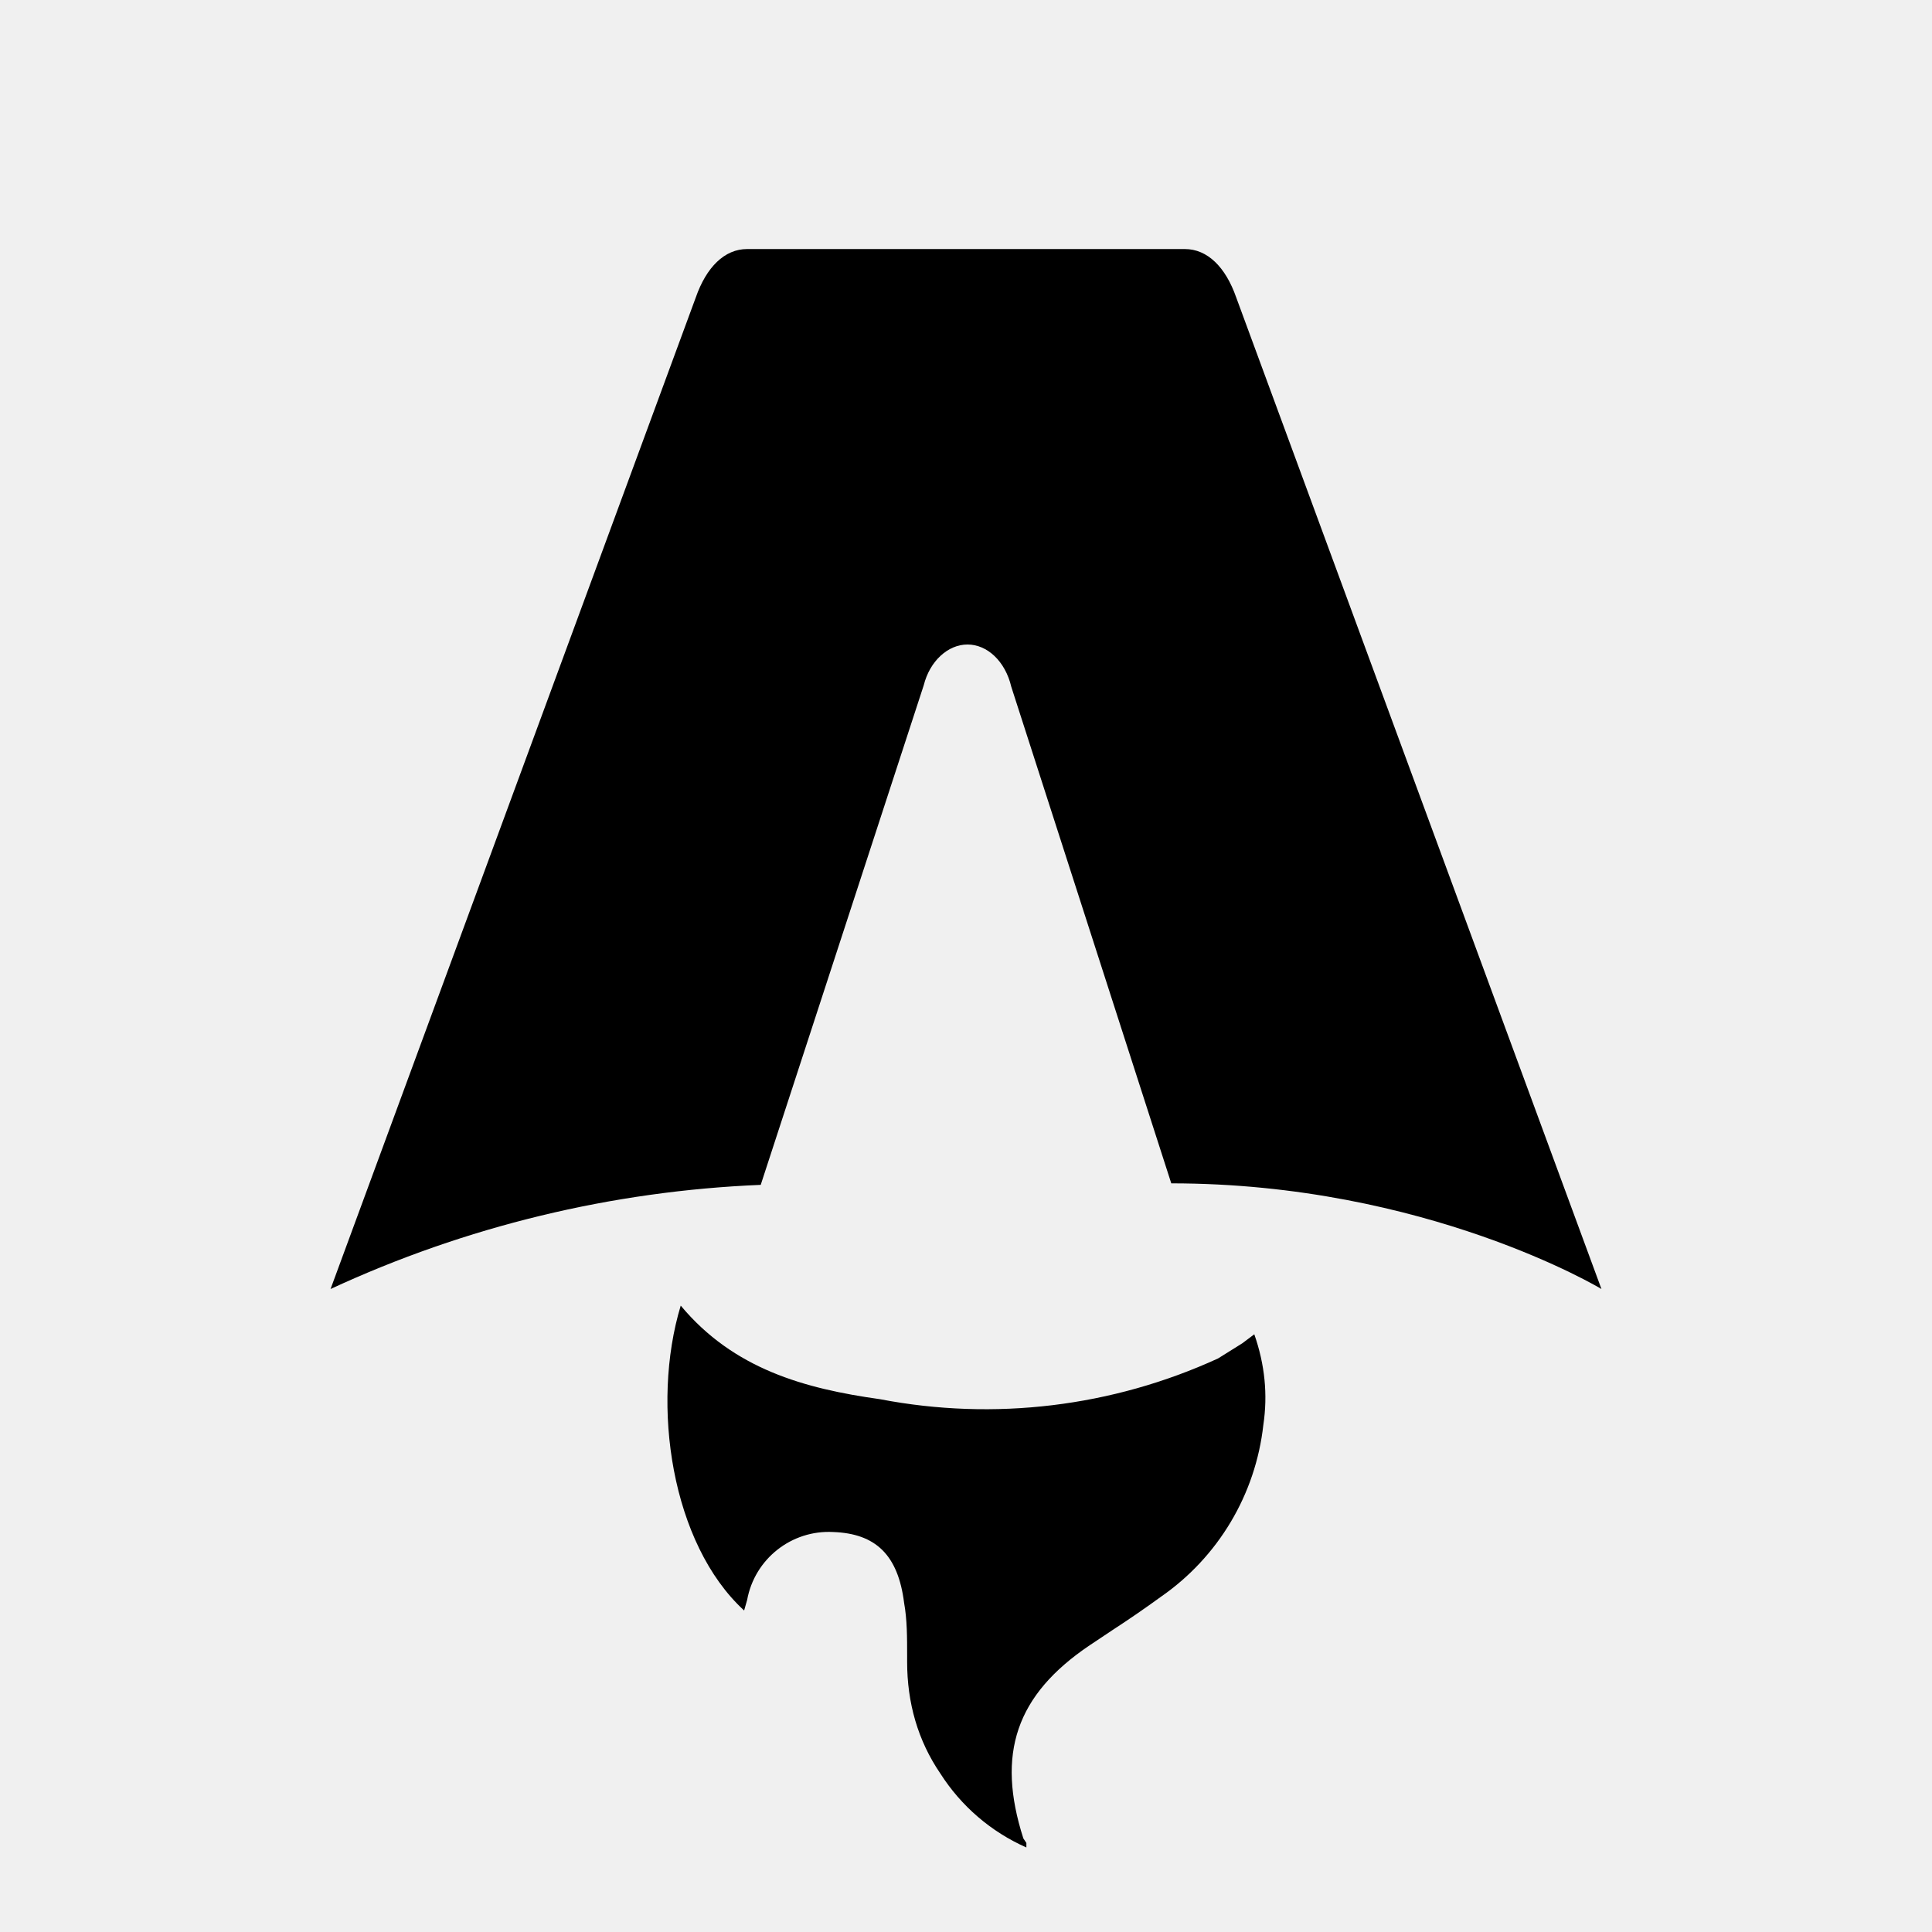
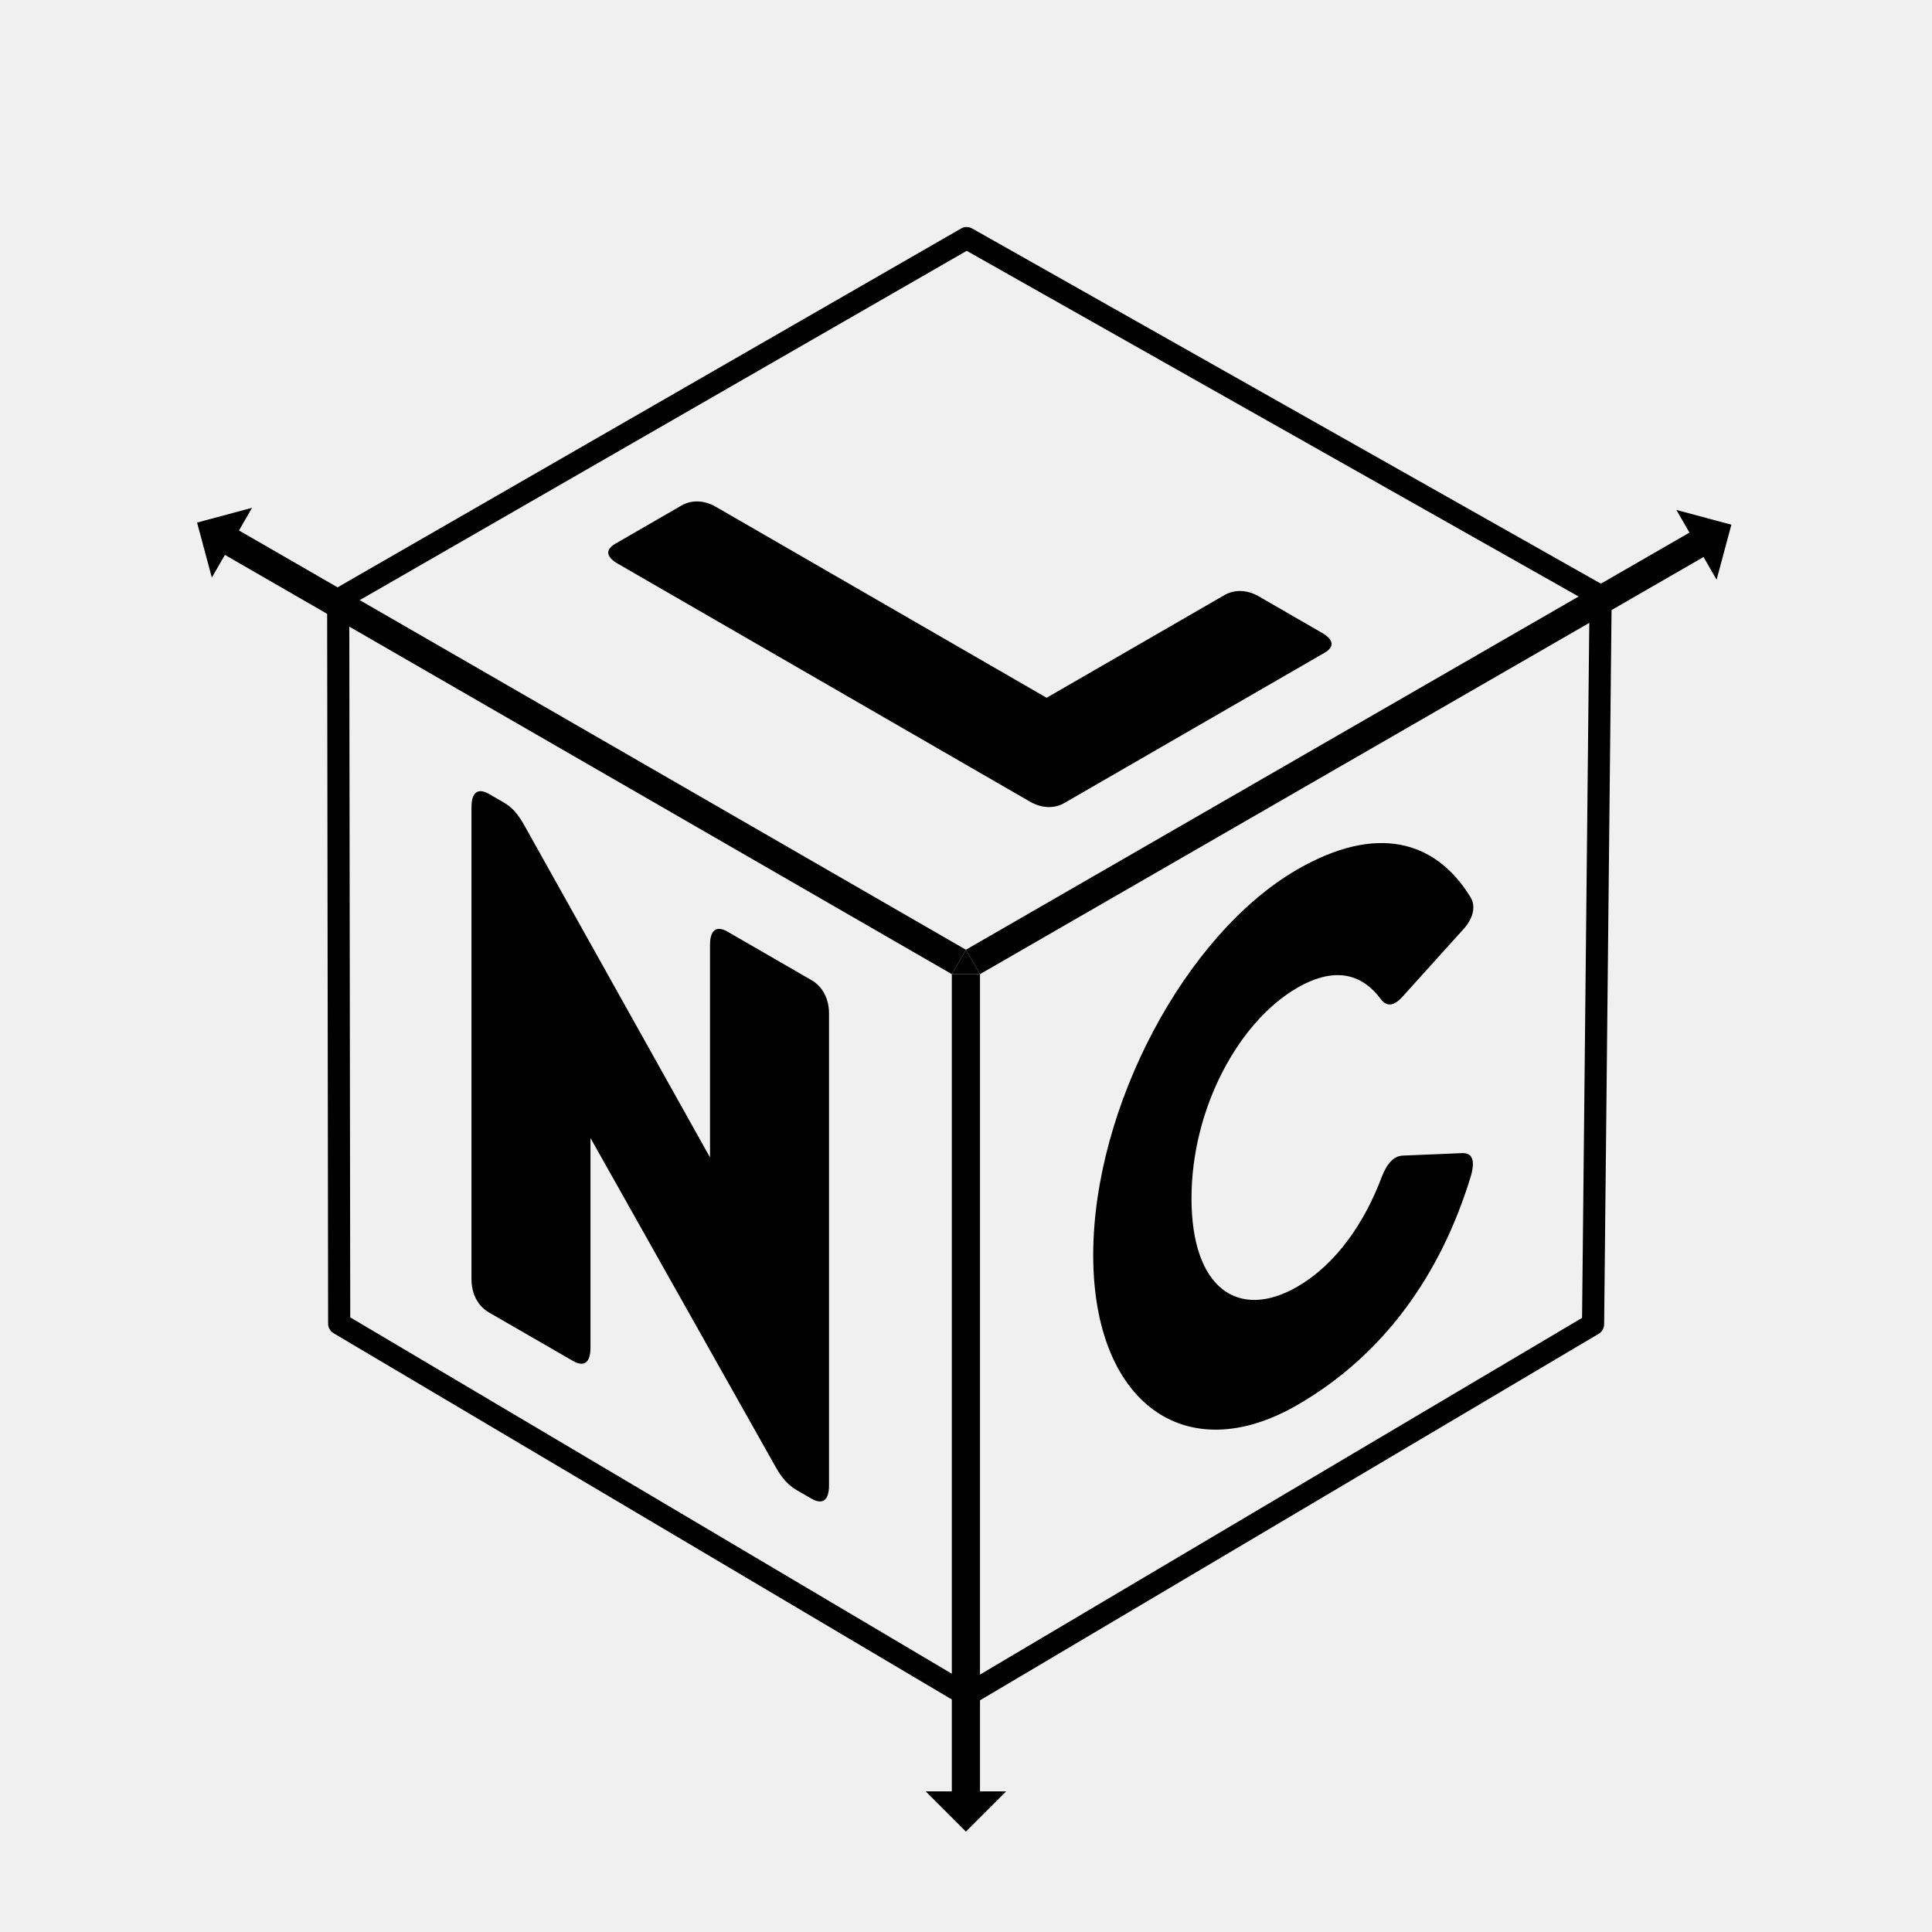
- <svg xmlns="http://www.w3.org/2000/svg" fill="none" viewBox="0 0 128 128">
-   <path d="M50.4 78.5a75.1 75.1 0 0 0-28.5 6.9l24.2-65.7c.7-2 1.9-3.2 3.4-3.2h29c1.5 0 2.7 1.2 3.4 3.2l24.2 65.7s-11.6-7-28.5-7L67 45.5c-.4-1.7-1.6-2.8-2.9-2.8-1.3 0-2.5 1.1-2.9 2.7L50.4 78.5Zm-1.1 28.2Zm-4.2-20.2c-2 6.6-.6 15.8 4.2 20.2a17.5 17.5 0 0 1 .2-.7 5.5 5.5 0 0 1 5.7-4.5c2.8.1 4.3 1.5 4.7 4.7.2 1.1.2 2.3.2 3.5v.4c0 2.7.7 5.2 2.2 7.4a13 13 0 0 0 5.7 4.9v-.3l-.2-.3c-1.8-5.6-.5-9.5 4.4-12.8l1.5-1a73 73 0 0 0 3.2-2.2 16 16 0 0 0 6.8-11.4c.3-2 .1-4-.6-6l-.8.6-1.6 1a37 37 0 0 1-22.4 2.7c-5-.7-9.7-2-13.2-6.2Z" />
-   <style>
-         path { fill: #000; }
-         @media (prefers-color-scheme: dark) {
-             path { fill: #FFF; }
-         }
-     </style>
+ <svg xmlns="http://www.w3.org/2000/svg" width="100%" height="100%" viewBox="0 0 960 960" version="1.1" xml:space="preserve" style="fill-rule:evenodd;clip-rule:evenodd;stroke-linecap:round;stroke-linejoin:round;stroke-miterlimit:1.5;">
+   <g>
+     <g id="Axis-Lines">
+       <g>
+         <path d="M111.755,275.719l-6.495,11.261l-7.333,-27.317l27.317,-7.333l-6.495,11.261l361.212,208.333l-6.995,12.128l-361.211,-208.333Z" />
+         <path d="M486.954,890.105l13,0l-20,20l-20,-20l13,0l-0,-406.066l14,0l-0,406.066Z" />
+         <path d="M839.485,264.648l-6.493,-11.262l27.316,7.338l-7.338,27.316l-6.493,-11.263l-359.524,207.27l-6.992,-12.129l359.524,-207.27Z" />
+         <path d="M479.961,471.924l6.994,12.114l-13.988,-0l6.994,-12.114Z" />
+       </g>
+     </g>
+     <path id="Outer-Box" d="M168.049,298.012l0.491,359.716l311.771,184.693l311.276,-184.409l3.754,-361.749l-315.023,-177.962l-312.269,179.711Z" style="fill:none;stroke:#000;stroke-width:11px;" />
+     <g id="Letters">
+       <g>
+         <path d="M411.936,738.091l0,-234.417c0,-7.392 -3.168,-13.444 -8.711,-16.645l-41.71,-24.081c-5.543,-3.201 -8.711,-0.806 -8.711,6.586l-0,105.593l-92.131,-164.768c-3.431,-6.205 -6.335,-9.29 -10.559,-11.728l-7.128,-4.115c-5.543,-3.201 -8.711,-0.806 -8.711,6.585l0,234.418c0,7.391 3.168,13.444 8.711,16.645l41.71,24.081c5.544,3.2 8.711,0.805 8.711,-6.586l0,-104.186l91.867,163.209c3.167,5.7 6.335,9.289 10.559,11.728l7.392,4.267c5.543,3.201 8.711,0.806 8.711,-6.586Z" style="fill-rule:nonzero;" />
+         <path d="M520.059,346.721l-164.299,-94.858c-5.792,-3.344 -12.049,-3.603 -17.064,-0.707l-32.998,19.051c-5.016,2.896 -4.567,6.508 1.225,9.852l204.84,118.265c5.792,3.344 12.049,3.603 17.064,0.707l129.352,-74.681c5.016,-2.896 4.567,-6.508 -1.225,-9.852l-31.396,-18.127c-5.792,-3.344 -12.049,-3.603 -17.065,-0.707l-88.434,51.057Z" style="fill-rule:nonzero;" />
+         <path d="M726.682,572.973l-29.567,1.231c-4.487,0.127 -7.919,3.869 -10.559,10.672c-8.447,22.476 -22.439,43.225 -41.973,54.504c-29.038,16.765 -52.533,1.115 -52.533,-43.938c-0,-44.701 23.495,-87.832 52.533,-104.597c19.798,-11.431 32.998,-6.028 41.709,5.837c2.904,3.603 6.336,3.382 10.823,-1.673l29.831,-33.061c5.015,-5.36 6.599,-11.554 3.695,-16.213c-17.423,-28.307 -46.725,-36.38 -86.058,-13.67c-55.701,32.158 -101.37,118.362 -101.37,191.573c-0,73.212 45.669,106.681 101.37,74.522c43.293,-24.995 71.539,-65.238 86.322,-113.898c2.112,-7.555 0.792,-11.369 -4.223,-11.289Z" style="fill-rule:nonzero;" />
+       </g>
+     </g>
+   </g>
</svg>
